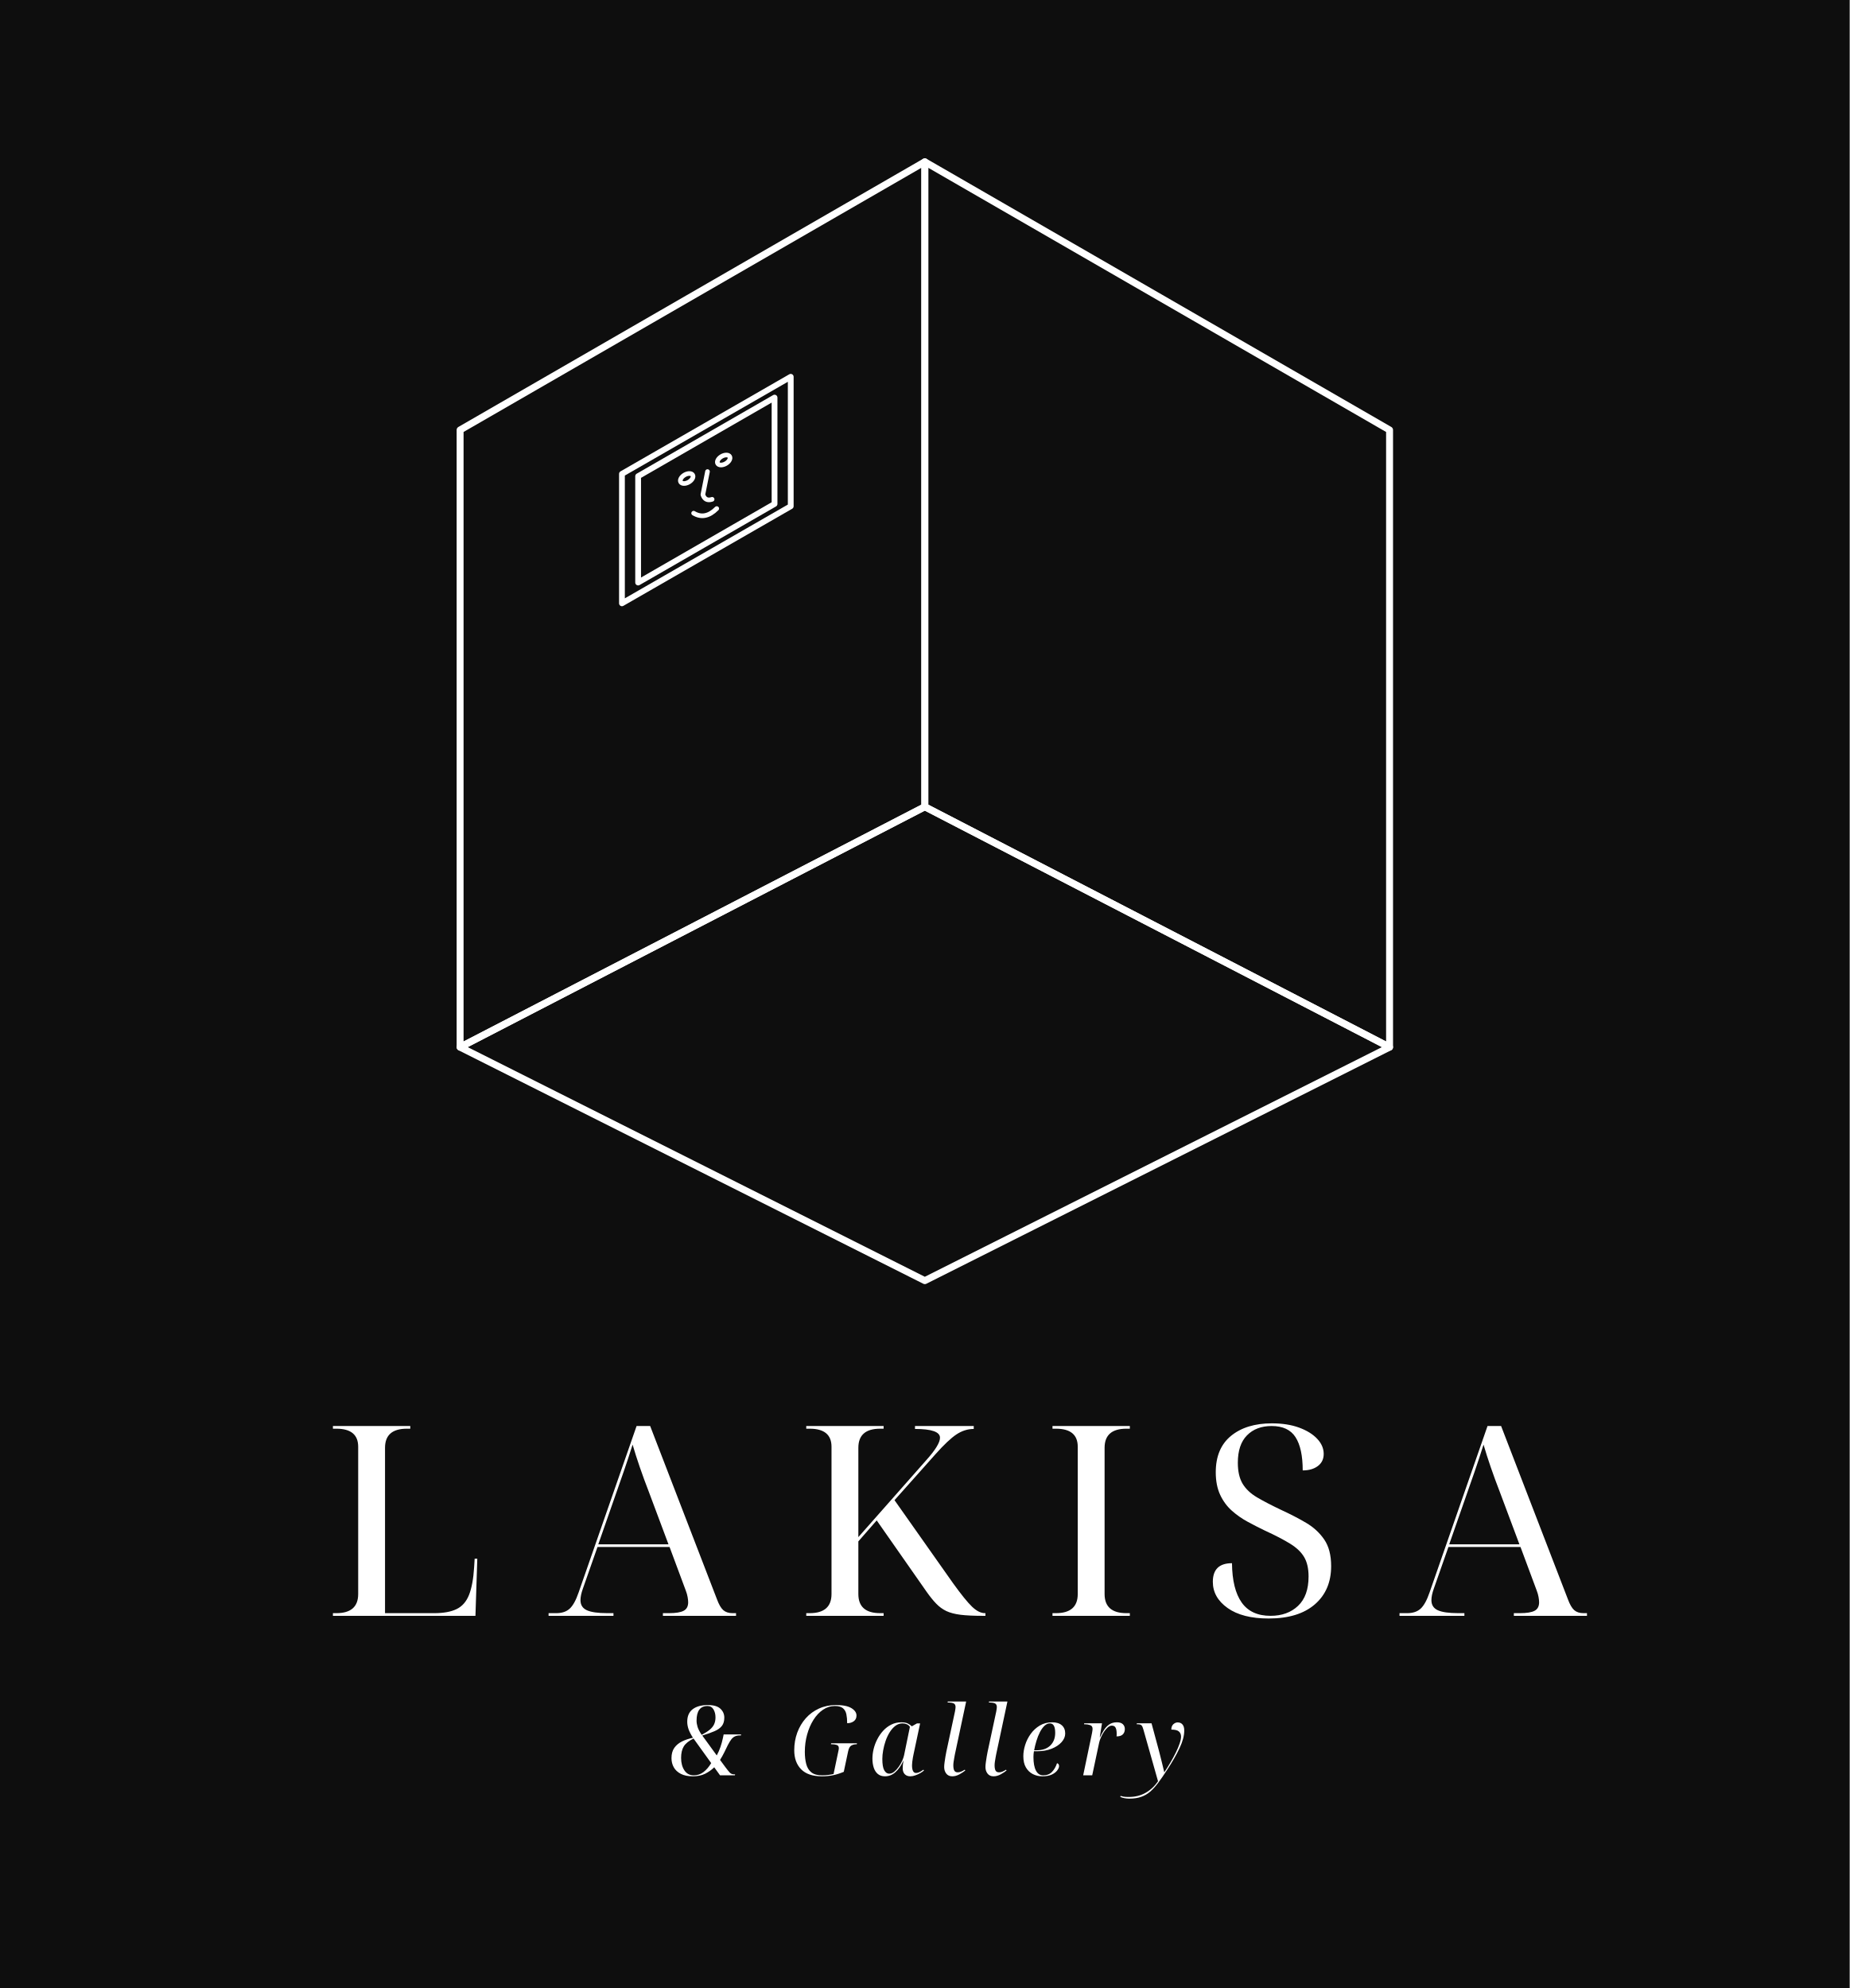
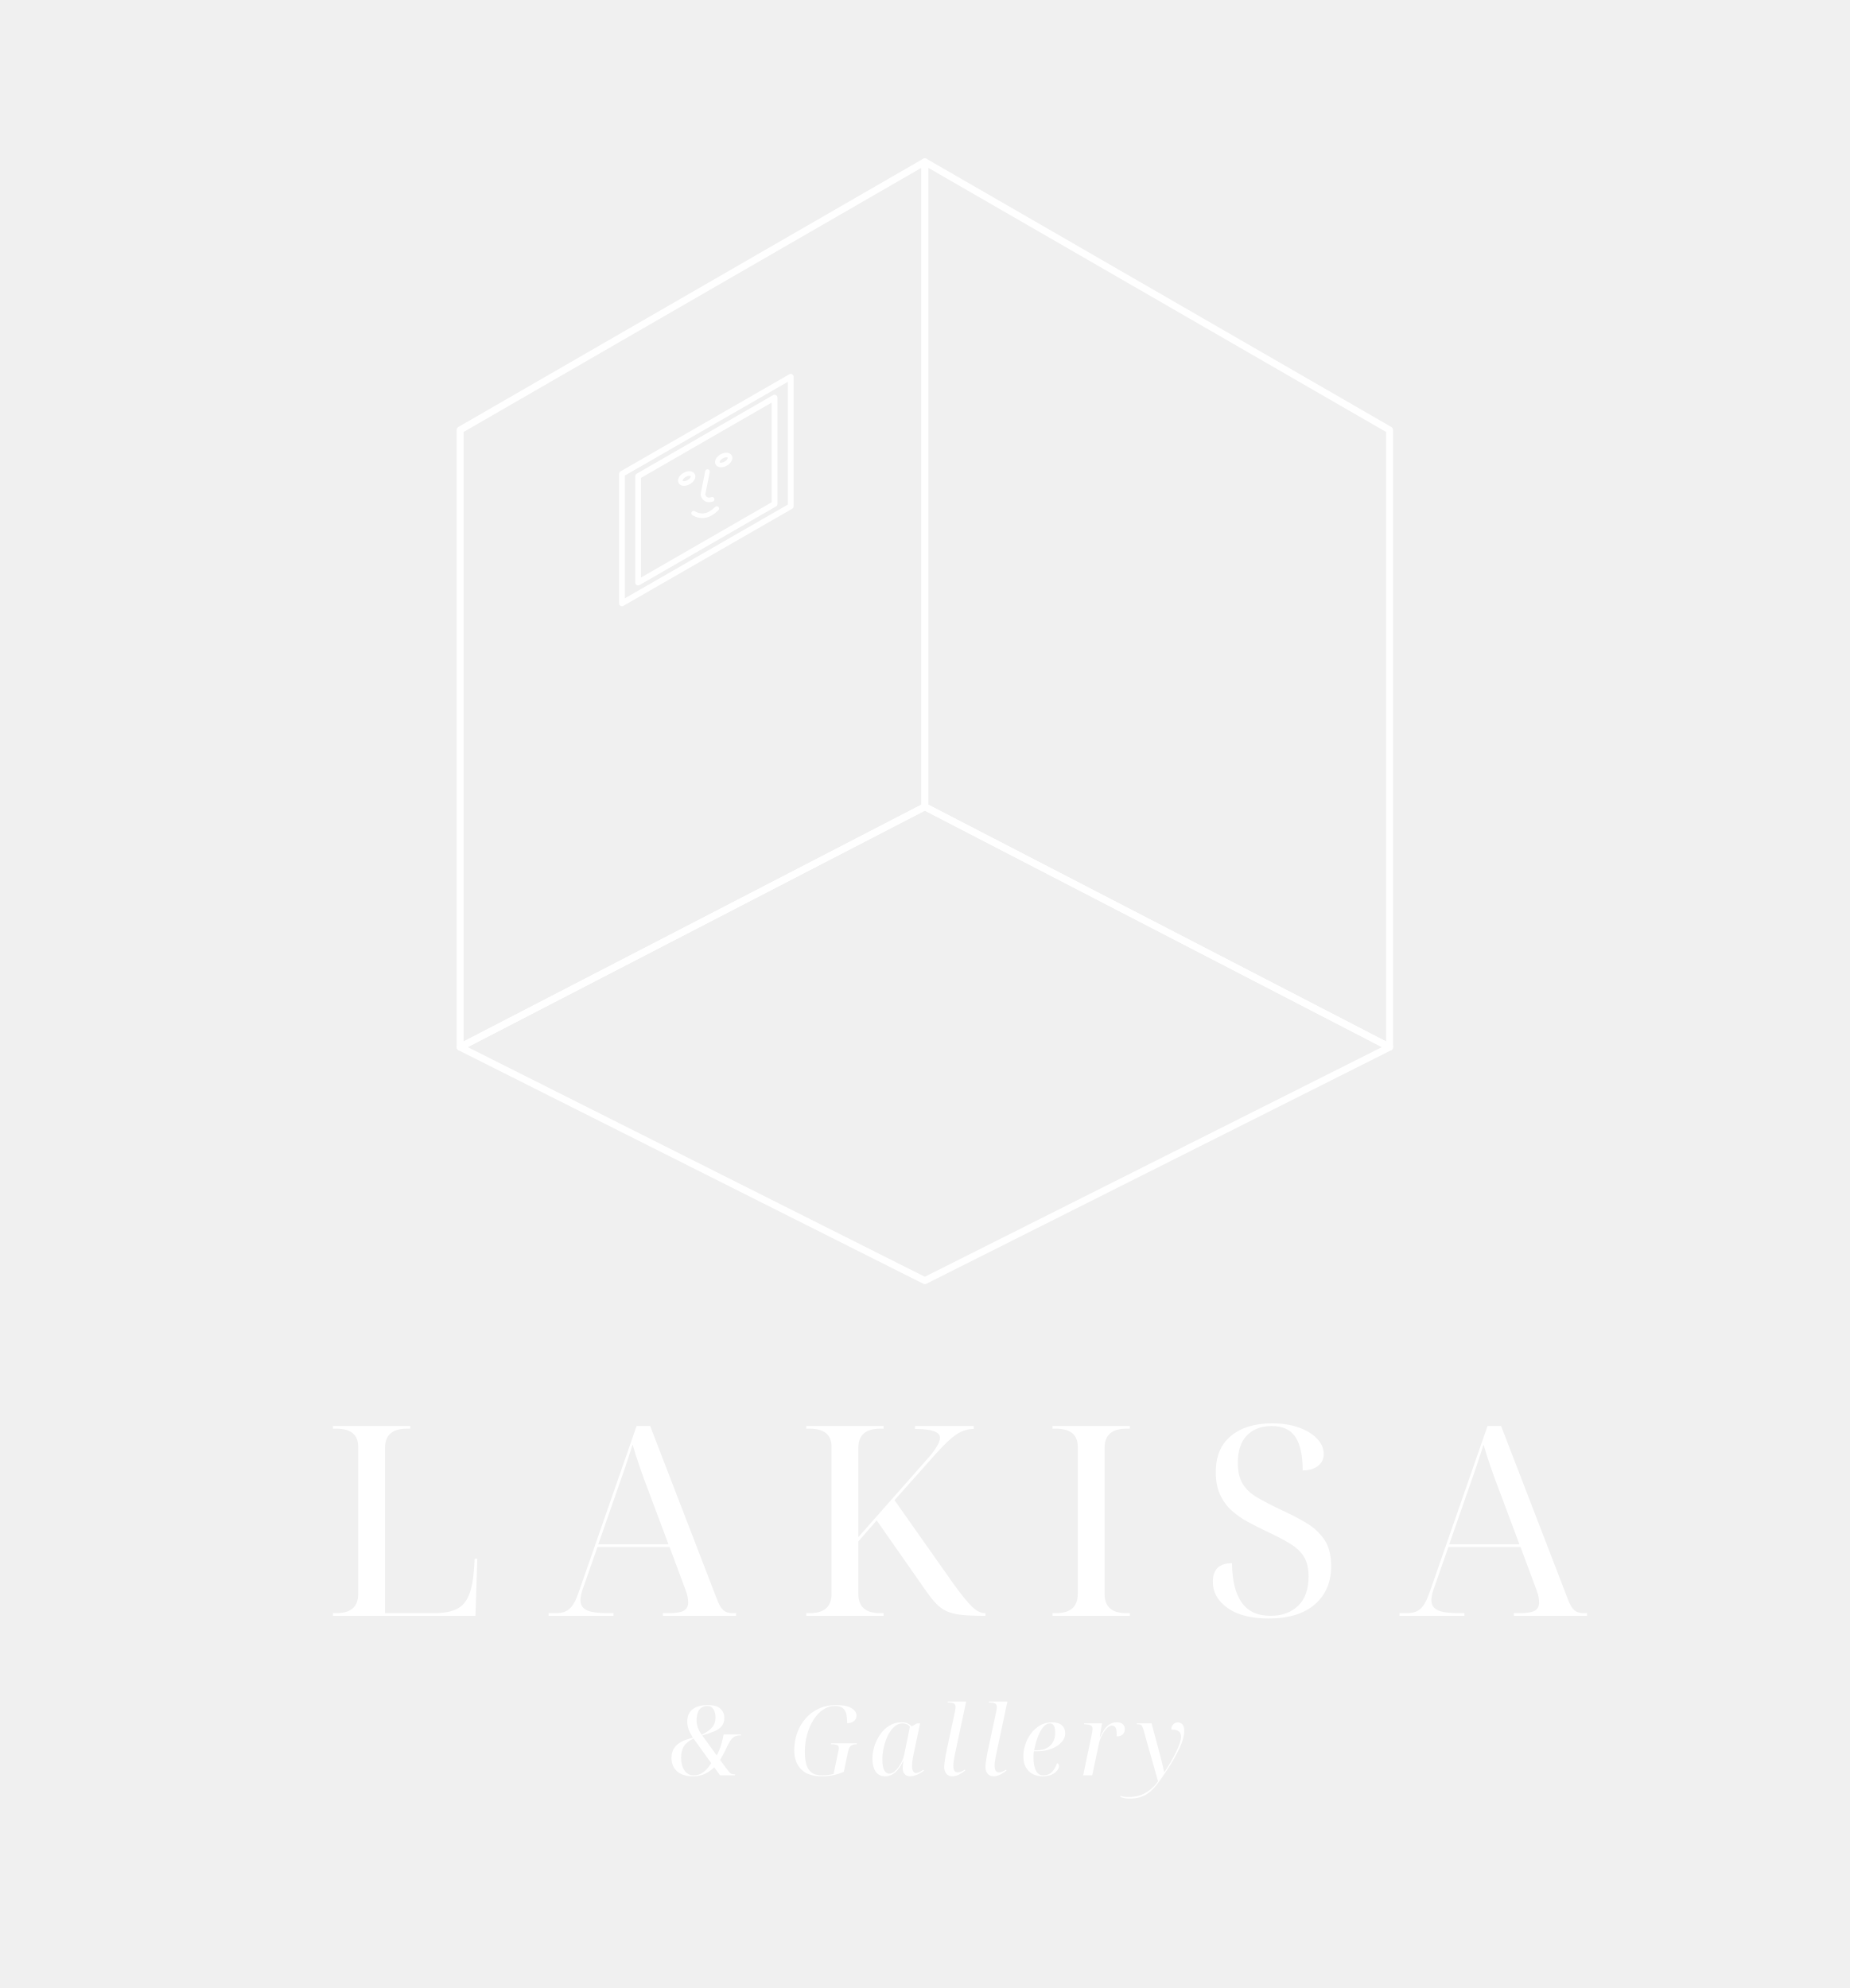
<svg xmlns="http://www.w3.org/2000/svg" viewBox="0 0 800 860" width="800" height="860">
-   <rect width="800" height="860" fill="#0E0E0E" />
  <g transform="translate(400,70)">
    <g fill="none" stroke="#FFFFFF" stroke-linecap="round" stroke-linejoin="round">
      <polygon points="-201,116 0,0 0,279 -201,383" stroke-width="3.0" />
      <polygon points="0,0 201,116 201,383 0,279" stroke-width="3.0" />
      <polygon points="-201,383 0,279 201,383 0,484" stroke-width="3.0" />
      <polygon points="-131,135 -58,93 -58,149 -131,191" stroke-width="2.5" />
      <polygon points="-124,136 -65,102 -65,148 -124,182" stroke-width="2.5" />
      <g stroke-width="2.0">
        <ellipse cx="-103" cy="137" rx="3" ry="1.8" transform="rotate(-30 -103 137)" />
        <ellipse cx="-87" cy="129" rx="3" ry="1.8" transform="rotate(-30 -87 129)" />
        <path d="M -94,134 L -96,144 Q -95,147 -92,146" />
        <path d="M -100,152 Q -95,155 -90,150" />
      </g>
    </g>
  </g>
  <text x="413" y="699" text-anchor="middle" font-family="Playfair Display, 'Noto Serif Display', Georgia, serif" font-size="115" letter-spacing="26" fill="#FFFFFF">LAKISA</text>
  <text x="401" y="768" text-anchor="middle" font-family="Playfair Display, 'Noto Serif Display', Georgia, serif" font-style="italic" font-size="42" letter-spacing="5" fill="#FFFFFF">&amp; Gallery</text>
</svg>
